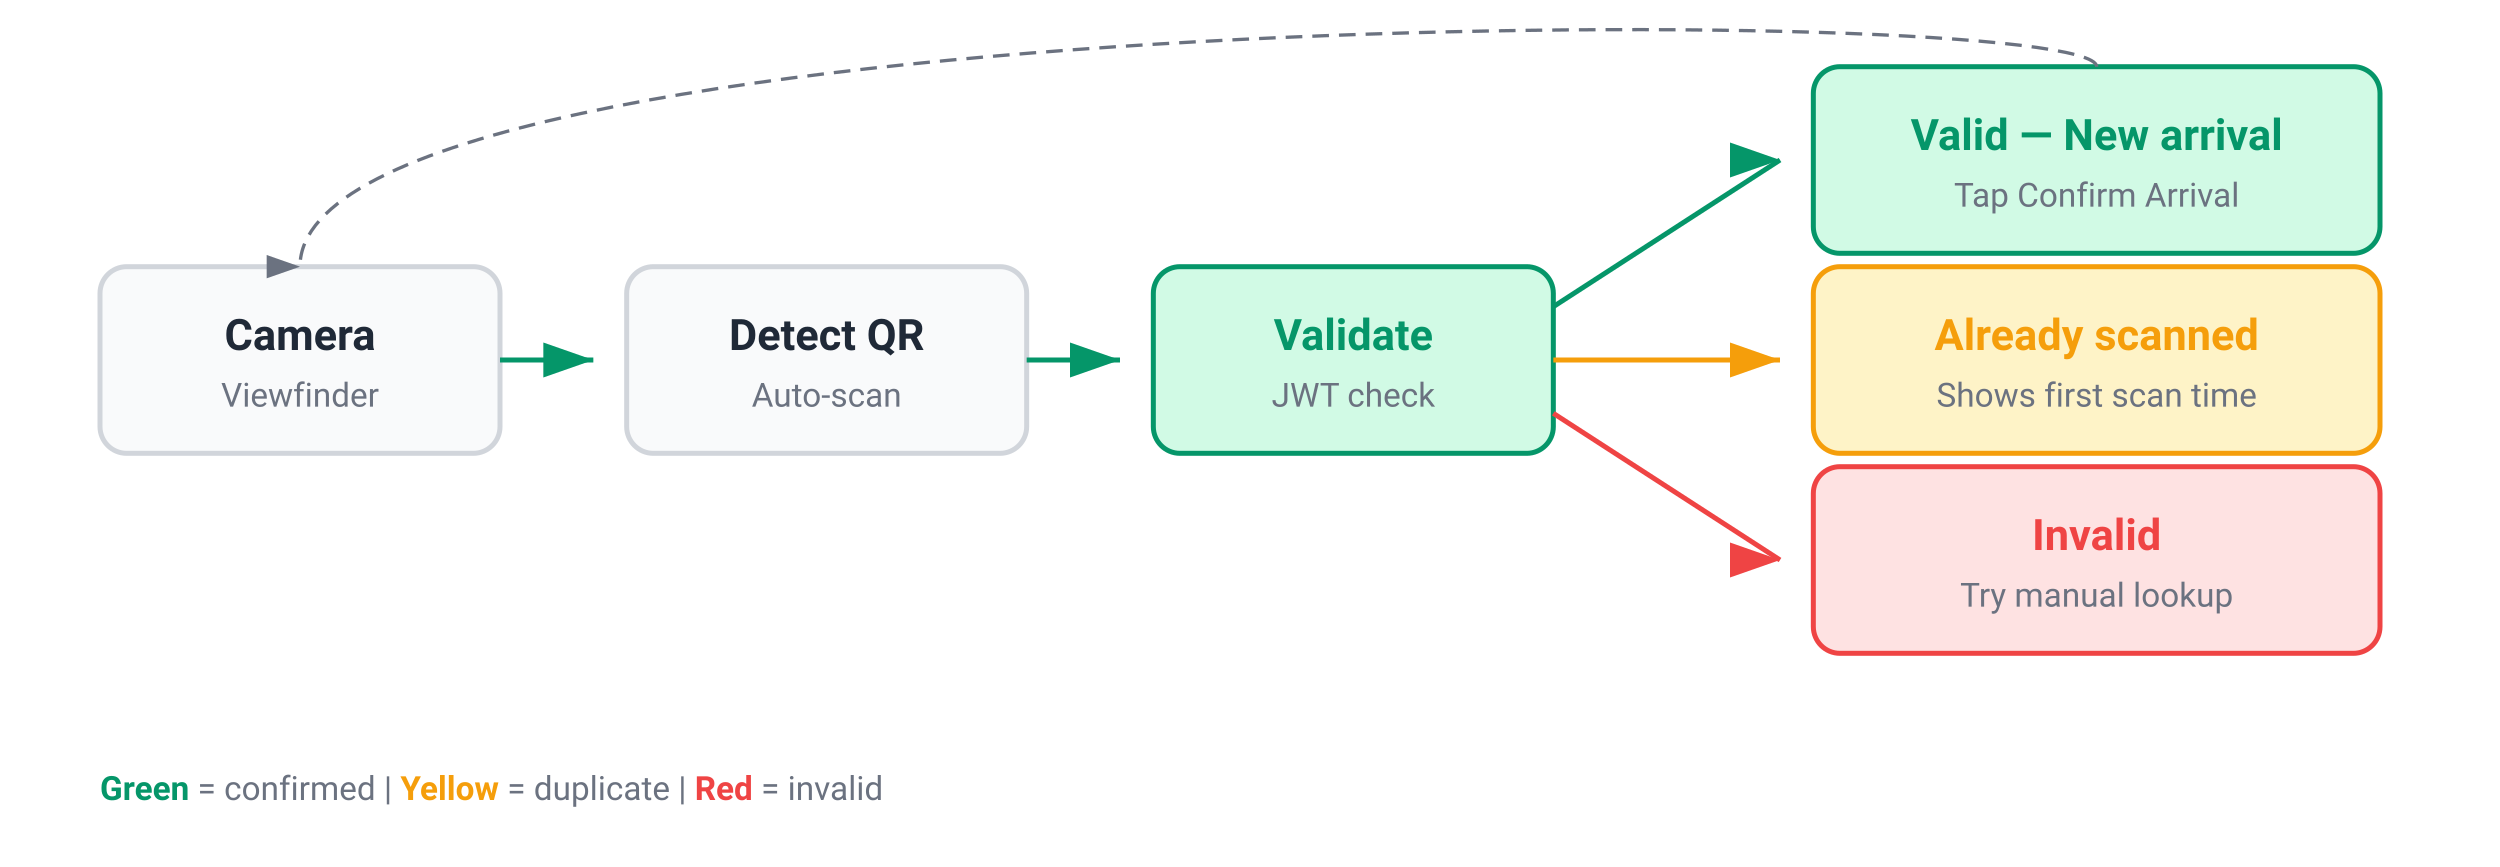
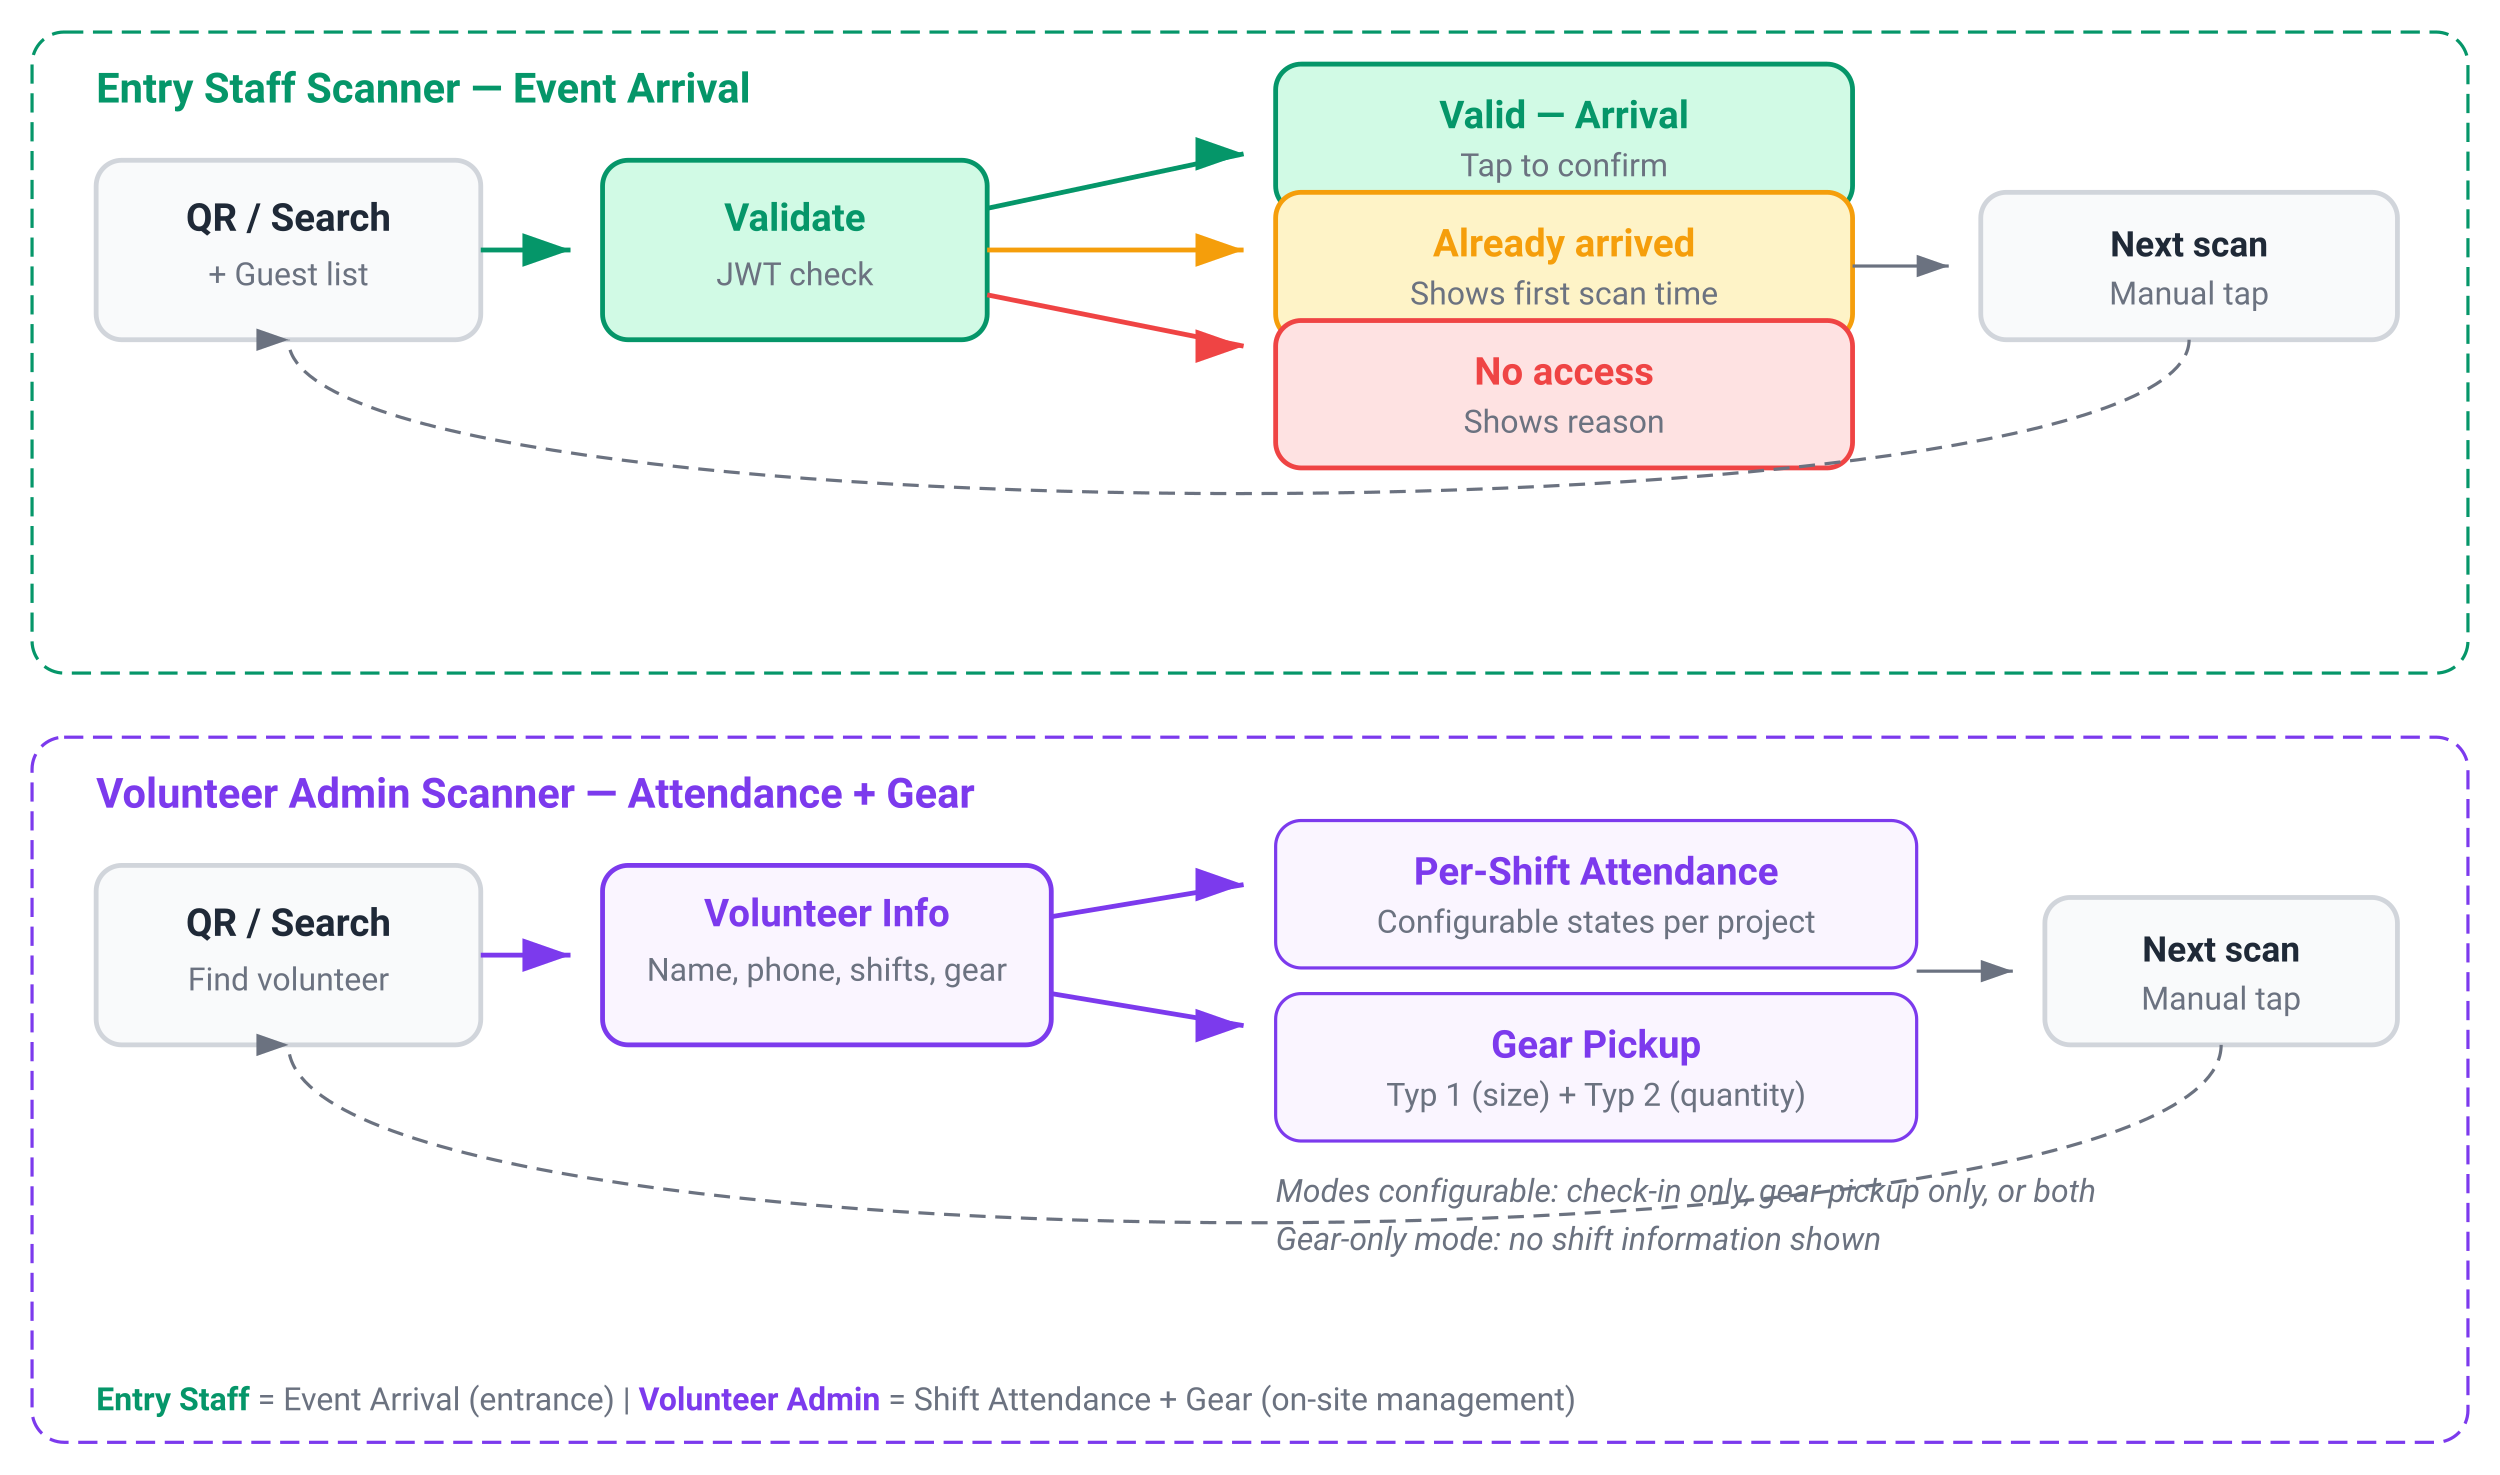
- <svg xmlns="http://www.w3.org/2000/svg" viewBox="0 0 750 260" width="750" height="260">
+ <svg xmlns="http://www.w3.org/2000/svg" viewBox="0 0 780 460" width="780" height="460">
  <style>
    text { font-family: -apple-system, BlinkMacSystemFont, "Segoe UI", Roboto, Helvetica, Arial, sans-serif; }
  </style>
  <defs>
    <marker id="a1" viewBox="0 0 10 7" refX="10" refY="3.5" markerWidth="10" markerHeight="7" orient="auto-start-auto">
      <polygon points="0 0, 10 3.5, 0 7" fill="#059669" />
    </marker>
    <marker id="a-green" viewBox="0 0 10 7" refX="10" refY="3.5" markerWidth="10" markerHeight="7" orient="auto-start-auto">
      <polygon points="0 0, 10 3.5, 0 7" fill="#059669" />
    </marker>
    <marker id="a-yellow" viewBox="0 0 10 7" refX="10" refY="3.5" markerWidth="10" markerHeight="7" orient="auto-start-auto">
      <polygon points="0 0, 10 3.5, 0 7" fill="#f59e0b" />
    </marker>
    <marker id="a-red" viewBox="0 0 10 7" refX="10" refY="3.5" markerWidth="10" markerHeight="7" orient="auto-start-auto">
      <polygon points="0 0, 10 3.5, 0 7" fill="#ef4444" />
    </marker>
    <marker id="a-gray" viewBox="0 0 10 7" refX="10" refY="3.5" markerWidth="10" markerHeight="7" orient="auto-start-auto">
      <polygon points="0 0, 10 3.5, 0 7" fill="#6b7280" />
    </marker>
+     <marker id="a-purple" viewBox="0 0 10 7" refX="10" refY="3.5" markerWidth="10" markerHeight="7" orient="auto-start-auto">
+       <polygon points="0 0, 10 3.5, 0 7" fill="#7c3aed" />
+     </marker>
  </defs>
-   <rect x="30" y="80" width="120" height="56" rx="8" fill="#f9fafb" stroke="#d1d5db" stroke-width="1.5" />
-   <text x="90" y="105" text-anchor="middle" fill="#1f2937" font-size="13" font-weight="600">Camera</text>
-   <text x="90" y="122" text-anchor="middle" fill="#6b7280" font-size="10">Viewfinder</text>
-   <line x1="150" y1="108" x2="178" y2="108" stroke="#059669" stroke-width="1.5" marker-end="url(#a1)" />
-   <rect x="188" y="80" width="120" height="56" rx="8" fill="#f9fafb" stroke="#d1d5db" stroke-width="1.5" />
-   <text x="248" y="105" text-anchor="middle" fill="#1f2937" font-size="13" font-weight="600">Detect QR</text>
-   <text x="248" y="122" text-anchor="middle" fill="#6b7280" font-size="10">Auto-scan</text>
-   <line x1="308" y1="108" x2="336" y2="108" stroke="#059669" stroke-width="1.5" marker-end="url(#a1)" />
-   <rect x="346" y="80" width="120" height="56" rx="8" fill="#d1fae5" stroke="#059669" stroke-width="1.5" />
-   <text x="406" y="105" text-anchor="middle" fill="#059669" font-size="13" font-weight="600">Validate</text>
-   <text x="406" y="122" text-anchor="middle" fill="#6b7280" font-size="10">JWT check</text>
-   <line x1="466" y1="92" x2="534" y2="48" stroke="#059669" stroke-width="1.5" marker-end="url(#a-green)" />
-   <rect x="544" y="20" width="170" height="56" rx="8" fill="#d1fae5" stroke="#059669" stroke-width="1.5" />
-   <text x="629" y="45" text-anchor="middle" fill="#059669" font-size="13" font-weight="600">Valid — New arrival</text>
-   <text x="629" y="62" text-anchor="middle" fill="#6b7280" font-size="10">Tap Confirm Arrival</text>
-   <path d="M629,20 C629,0 90,0 90,80" fill="none" stroke="#6b7280" stroke-width="1" stroke-dasharray="5,3" marker-end="url(#a-gray)" />
-   <line x1="466" y1="108" x2="534" y2="108" stroke="#f59e0b" stroke-width="1.5" marker-end="url(#a-yellow)" />
-   <rect x="544" y="80" width="170" height="56" rx="8" fill="#fef3c7" stroke="#f59e0b" stroke-width="1.5" />
-   <text x="629" y="105" text-anchor="middle" fill="#f59e0b" font-size="13" font-weight="600">Already scanned</text>
-   <text x="629" y="122" text-anchor="middle" fill="#6b7280" font-size="10">Shows first scan time</text>
-   <line x1="466" y1="124" x2="534" y2="168" stroke="#ef4444" stroke-width="1.5" marker-end="url(#a-red)" />
-   <rect x="544" y="140" width="170" height="56" rx="8" fill="#fee2e2" stroke="#ef4444" stroke-width="1.5" />
-   <text x="629" y="165" text-anchor="middle" fill="#ef4444" font-size="13" font-weight="600">Invalid</text>
-   <text x="629" y="182" text-anchor="middle" fill="#6b7280" font-size="10">Try manual lookup</text>
-   <text x="30" y="240" fill="#6b7280" font-size="10">
-     <tspan fill="#059669" font-weight="600">Green</tspan> = confirmed  |
-     <tspan fill="#f59e0b" font-weight="600">Yellow</tspan> = duplicate  |
-     <tspan fill="#ef4444" font-weight="600">Red</tspan> = invalid
+   <rect x="10" y="10" width="760" height="200" rx="10" fill="none" stroke="#059669" stroke-width="1" stroke-dasharray="6,3" />
+   <text x="30" y="32" fill="#059669" font-size="13" font-weight="700">Entry Staff Scanner — Event Arrival</text>
+   <rect x="30" y="50" width="120" height="56" rx="8" fill="#f9fafb" stroke="#d1d5db" stroke-width="1.5" />
+   <text x="90" y="72" text-anchor="middle" fill="#1f2937" font-size="12" font-weight="600">QR / Search</text>
+   <text x="90" y="89" text-anchor="middle" fill="#6b7280" font-size="10">+ Guest list</text>
+   <line x1="150" y1="78" x2="178" y2="78" stroke="#059669" stroke-width="1.5" marker-end="url(#a1)" />
+   <rect x="188" y="50" width="120" height="56" rx="8" fill="#d1fae5" stroke="#059669" stroke-width="1.5" />
+   <text x="248" y="72" text-anchor="middle" fill="#059669" font-size="12" font-weight="600">Validate</text>
+   <text x="248" y="89" text-anchor="middle" fill="#6b7280" font-size="10">JWT check</text>
+   <line x1="308" y1="65" x2="388" y2="48" stroke="#059669" stroke-width="1.5" marker-end="url(#a-green)" />
+   <rect x="398" y="20" width="180" height="46" rx="8" fill="#d1fae5" stroke="#059669" stroke-width="1.5" />
+   <text x="488" y="40" text-anchor="middle" fill="#059669" font-size="12" font-weight="600">Valid — Arrival</text>
+   <text x="488" y="55" text-anchor="middle" fill="#6b7280" font-size="10">Tap to confirm</text>
+   <line x1="308" y1="78" x2="388" y2="78" stroke="#f59e0b" stroke-width="1.5" marker-end="url(#a-yellow)" />
+   <rect x="398" y="60" width="180" height="46" rx="8" fill="#fef3c7" stroke="#f59e0b" stroke-width="1.5" />
+   <text x="488" y="80" text-anchor="middle" fill="#f59e0b" font-size="12" font-weight="600">Already arrived</text>
+   <text x="488" y="95" text-anchor="middle" fill="#6b7280" font-size="10">Shows first scan time</text>
+   <line x1="308" y1="92" x2="388" y2="108" stroke="#ef4444" stroke-width="1.5" marker-end="url(#a-red)" />
+   <rect x="398" y="100" width="180" height="46" rx="8" fill="#fee2e2" stroke="#ef4444" stroke-width="1.5" />
+   <text x="488" y="120" text-anchor="middle" fill="#ef4444" font-size="12" font-weight="600">No access</text>
+   <text x="488" y="135" text-anchor="middle" fill="#6b7280" font-size="10">Shows reason</text>
+   <rect x="618" y="60" width="130" height="46" rx="8" fill="#f9fafb" stroke="#d1d5db" stroke-width="1.5" />
+   <text x="683" y="80" text-anchor="middle" fill="#1f2937" font-size="11" font-weight="600">Next scan</text>
+   <text x="683" y="95" text-anchor="middle" fill="#6b7280" font-size="10">Manual tap</text>
+   <line x1="578" y1="83" x2="608" y2="83" stroke="#6b7280" stroke-width="1" marker-end="url(#a-gray)" />
+   <path d="M683,106 C683,170 90,170 90,106" fill="none" stroke="#6b7280" stroke-width="1" stroke-dasharray="5,3" marker-end="url(#a-gray)" />
+   <rect x="10" y="230" width="760" height="220" rx="10" fill="none" stroke="#7c3aed" stroke-width="1" stroke-dasharray="6,3" />
+   <text x="30" y="252" fill="#7c3aed" font-size="13" font-weight="700">Volunteer Admin Scanner — Attendance + Gear</text>
+   <rect x="30" y="270" width="120" height="56" rx="8" fill="#f9fafb" stroke="#d1d5db" stroke-width="1.5" />
+   <text x="90" y="292" text-anchor="middle" fill="#1f2937" font-size="12" font-weight="600">QR / Search</text>
+   <text x="90" y="309" text-anchor="middle" fill="#6b7280" font-size="10">Find volunteer</text>
+   <line x1="150" y1="298" x2="178" y2="298" stroke="#7c3aed" stroke-width="1.5" marker-end="url(#a-purple)" />
+   <rect x="188" y="270" width="140" height="56" rx="8" fill="#faf5ff" stroke="#7c3aed" stroke-width="1.5" />
+   <text x="258" y="289" text-anchor="middle" fill="#7c3aed" font-size="12" font-weight="600">Volunteer Info</text>
+   <text x="258" y="306" text-anchor="middle" fill="#6b7280" font-size="10">Name, phone, shifts, gear</text>
+   <line x1="328" y1="286" x2="388" y2="276" stroke="#7c3aed" stroke-width="1.5" marker-end="url(#a-purple)" />
+   <rect x="398" y="256" width="200" height="46" rx="8" fill="#faf5ff" stroke="#7c3aed" stroke-width="1" />
+   <text x="498" y="276" text-anchor="middle" fill="#7c3aed" font-size="12" font-weight="600">Per-Shift Attendance</text>
+   <text x="498" y="291" text-anchor="middle" fill="#6b7280" font-size="10">Configurable states per project</text>
+   <line x1="328" y1="310" x2="388" y2="320" stroke="#7c3aed" stroke-width="1.5" marker-end="url(#a-purple)" />
+   <rect x="398" y="310" width="200" height="46" rx="8" fill="#faf5ff" stroke="#7c3aed" stroke-width="1" />
+   <text x="498" y="330" text-anchor="middle" fill="#7c3aed" font-size="12" font-weight="600">Gear Pickup</text>
+   <text x="498" y="345" text-anchor="middle" fill="#6b7280" font-size="10">Typ 1 (size) + Typ 2 (quantity)</text>
+   <rect x="638" y="280" width="110" height="46" rx="8" fill="#f9fafb" stroke="#d1d5db" stroke-width="1.5" />
+   <text x="693" y="300" text-anchor="middle" fill="#1f2937" font-size="11" font-weight="600">Next scan</text>
+   <text x="693" y="315" text-anchor="middle" fill="#6b7280" font-size="10">Manual tap</text>
+   <line x1="598" y1="303" x2="628" y2="303" stroke="#6b7280" stroke-width="1" marker-end="url(#a-gray)" />
+   <path d="M693,326 C693,400 90,400 90,326" fill="none" stroke="#6b7280" stroke-width="1" stroke-dasharray="5,3" marker-end="url(#a-gray)" />
+   <text x="398" y="375" fill="#6b7280" font-size="10" font-style="italic">Modes configurable: check-in only, gear pickup only, or both</text>
+   <text x="398" y="390" fill="#6b7280" font-size="10" font-style="italic">Gear-only mode: no shift information shown</text>
+   <text x="30" y="440" fill="#6b7280" font-size="10">
+     <tspan fill="#059669" font-weight="600">Entry Staff</tspan> = Event Arrival (entrance)  |
+     <tspan fill="#7c3aed" font-weight="600">Volunteer Admin</tspan> = Shift Attendance + Gear (on-site management)
  </text>
</svg>
